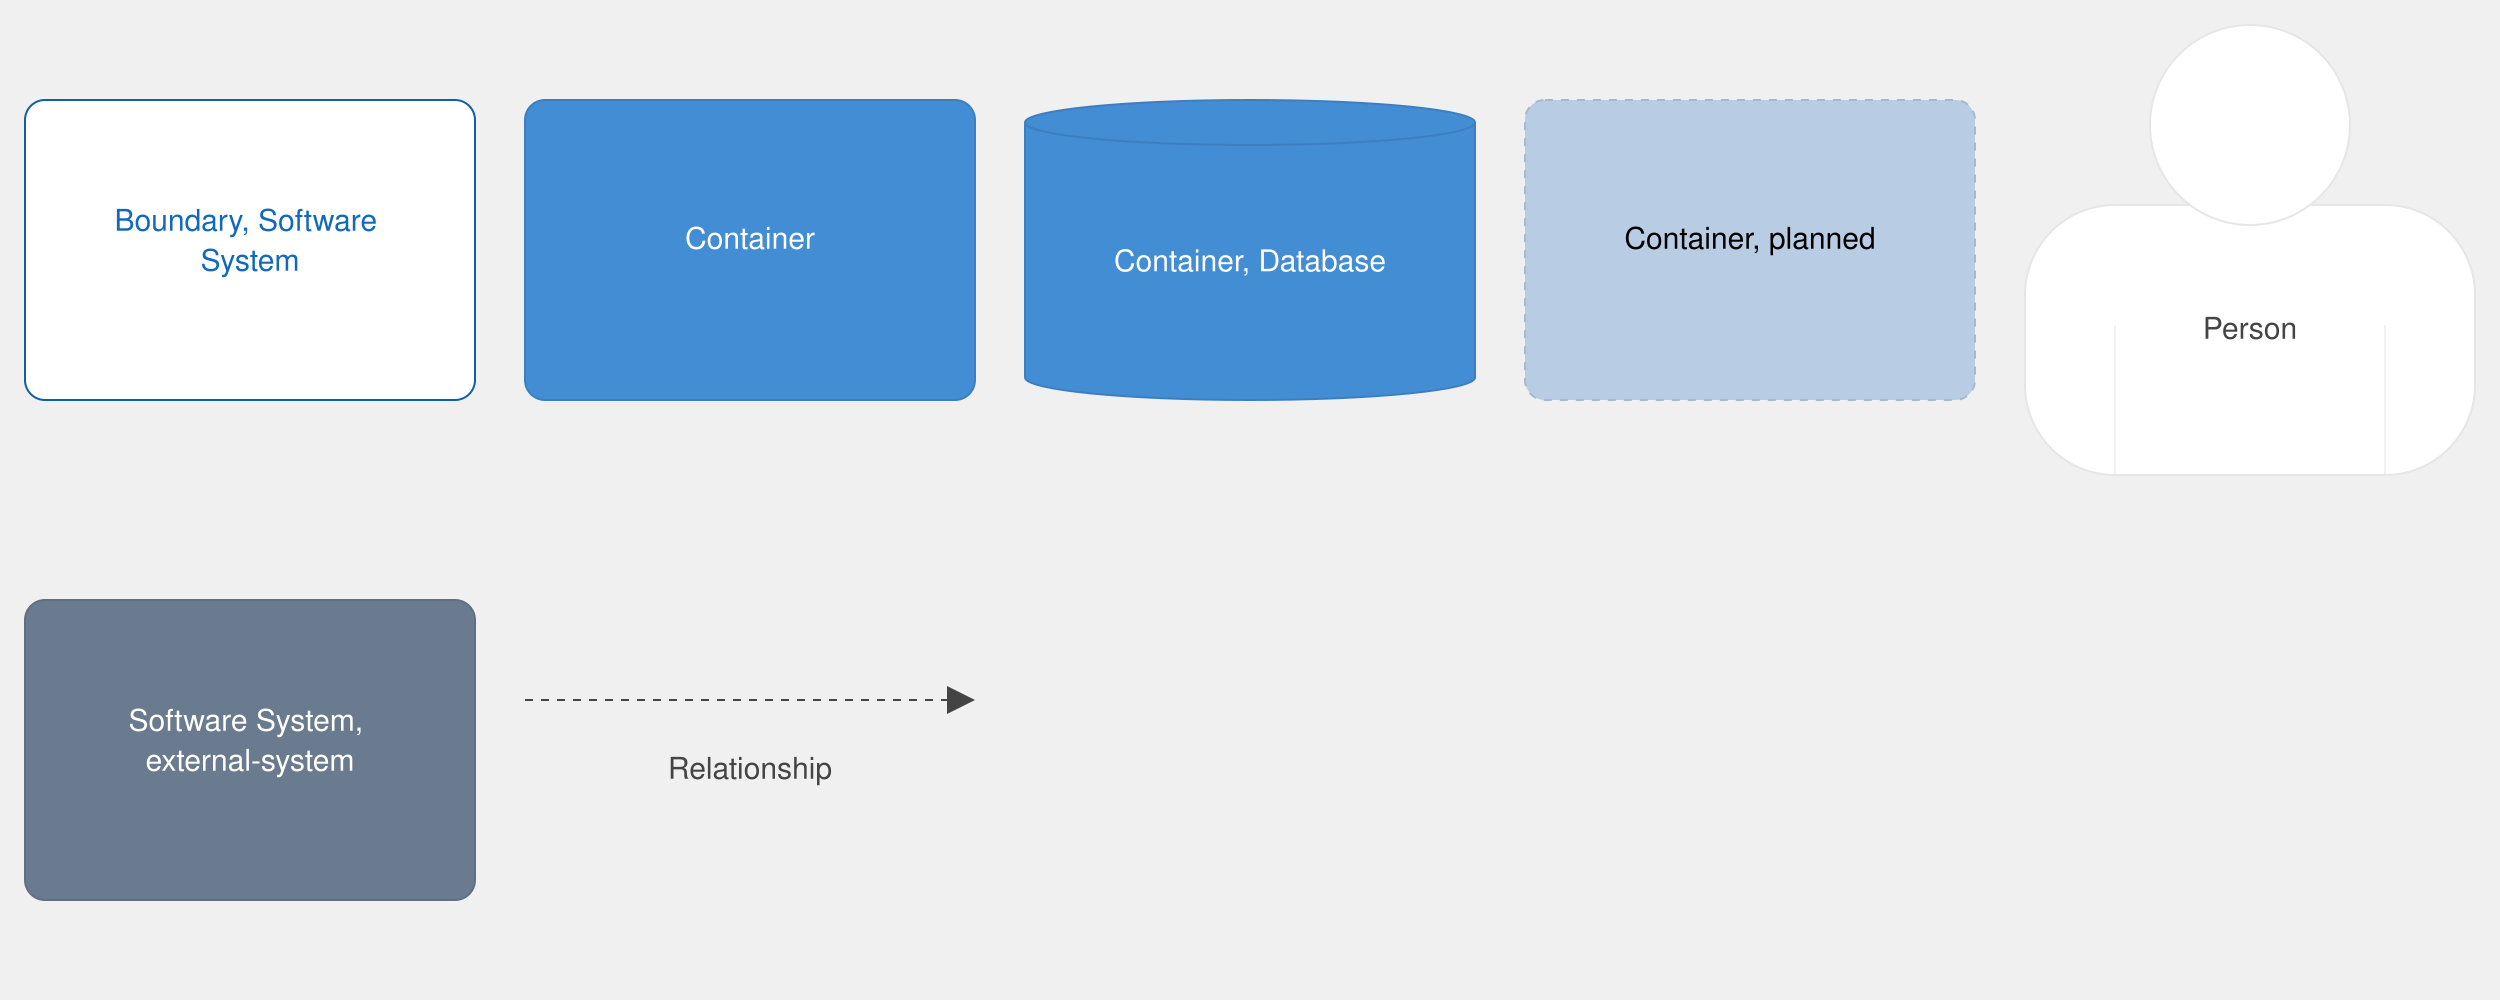
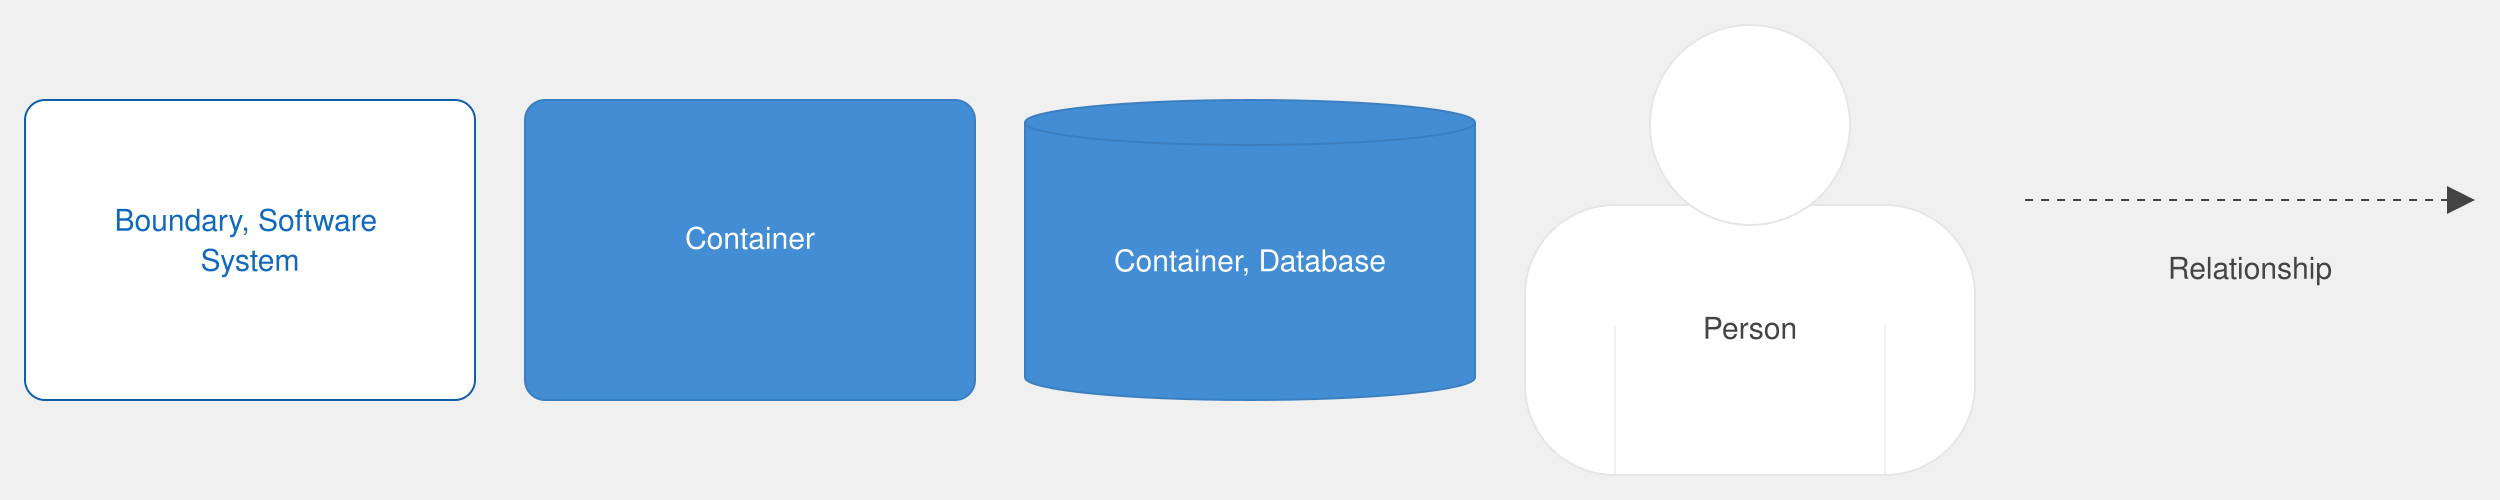
- <svg xmlns="http://www.w3.org/2000/svg" version="1.1" viewBox="0 0 2500 1000" style="background: #ffffff">
+ <svg xmlns="http://www.w3.org/2000/svg" version="1.1" viewBox="0 0 2500 500" style="background: #ffffff">
  <g transform="translate(25,100)">
    <rect width="450" height="300" rx="20" ry="20" x="0" y="0" fill="#ffffff" stroke-width="2" stroke="#0f5eaa" stroke-dasharray="" />
    <text x="225" y="77" text-anchor="middle" dominant-baseline="hanging" fill="#1168bd" font-size="30px" font-family="Tahoma, Verdana, Helvetica, Arial">
      <tspan x="225" dy="40px">Boundary, Software</tspan>
      <tspan x="225" dy="40px">System</tspan>
    </text>
  </g>
  <g transform="translate(525,100)">
    <rect width="450" height="300" rx="20" ry="20" x="0" y="0" fill="#438dd5" stroke-width="2" stroke="#3c7fc0" stroke-dasharray="" />
    <text x="225" y="95" text-anchor="middle" dominant-baseline="hanging" fill="#ffffff" font-size="30px" font-family="Tahoma, Verdana, Helvetica, Arial">
      <tspan x="225" dy="40px">Container</tspan>
    </text>
  </g>
  <g transform="translate(1025,100)">
    <path id="keyElementCylinderPath" d="M 0,22.5 a 225,22.5 0,0,0 450 0 a 225,22.5 0,0,0 -450 0 l 0,255 a 225,22.5 0,0,0 450 0 l 0,-255" fill="#438dd5" stroke-width="2" stroke="#3c7fc0" stroke-dasharray="" />
    <text x="225" y="117.5" text-anchor="middle" dominant-baseline="hanging" fill="#ffffff" font-size="30px" font-family="Tahoma, Verdana, Helvetica, Arial">
      <tspan x="225" dy="40px">Container, Database</tspan>
    </text>
  </g>
-   <g transform="translate(1525,100)">
-     <rect width="450" height="300" rx="20" ry="20" x="0" y="0" fill="#b8cce4" stroke-width="2" stroke="#a6b8cd" stroke-dasharray="8,8" />
-     <text x="225" y="95" text-anchor="middle" dominant-baseline="hanging" fill="#000000" font-size="30px" font-family="Tahoma, Verdana, Helvetica, Arial">
-       <tspan x="225" dy="40px">Container, planned</tspan>
-     </text>
-   </g>
-   <g transform="translate(2025,25)">
+   <g transform="translate(1525,25)">
    <rect x="0" y="180" width="450" height="270" rx="90" fill="#ffffff" stroke-width="2" stroke="#e6e6e6" stroke-dasharray="" />
    <circle cx="225" cy="100" r="100" fill="#ffffff" stroke-width="2" stroke="#e6e6e6" stroke-dasharray="" />
    <line x1="90" y1="300" x2="90" y2="450" stroke-width="1" stroke="#e6e6e6" stroke-dasharray="" />
    <line x1="360" y1="300" x2="360" y2="450" stroke-width="1" stroke="#e6e6e6" stroke-dasharray="" />
    <text x="225" y="260" text-anchor="middle" dominant-baseline="hanging" fill="#444444" font-size="30px" font-family="Tahoma, Verdana, Helvetica, Arial">
      <tspan x="225" dy="40px">Person</tspan>
    </text>
  </g>
-   <g transform="translate(25,600)">
-     <rect width="450" height="300" rx="20" ry="20" x="0" y="0" fill="#6b7b8f" stroke-width="2" stroke="#606f81" stroke-dasharray="" />
-     <text x="225" y="77" text-anchor="middle" dominant-baseline="hanging" fill="#ffffff" font-size="30px" font-family="Tahoma, Verdana, Helvetica, Arial">
-       <tspan x="225" dy="40px">Software System,</tspan>
-       <tspan x="225" dy="40px">external-system</tspan>
-     </text>
-   </g>
-   <g transform="translate(525,670)">
+   <g transform="translate(2025,170)">
    <path d="M422,0 L422,44 L450,30 L 422,16" style="fill:#444444" />
    <path d="M0,30 L422,30" style="stroke:#444444; stroke-width: 2; fill: none; stroke-dasharray: 8 8;" />
    <text x="225" y="55" text-anchor="middle" dominant-baseline="hanging" fill="#444444" font-size="30px" font-family="Tahoma, Verdana, Helvetica, Arial">
      <tspan x="225" dy="40px">Relationship</tspan>
    </text>
  </g>
</svg>
